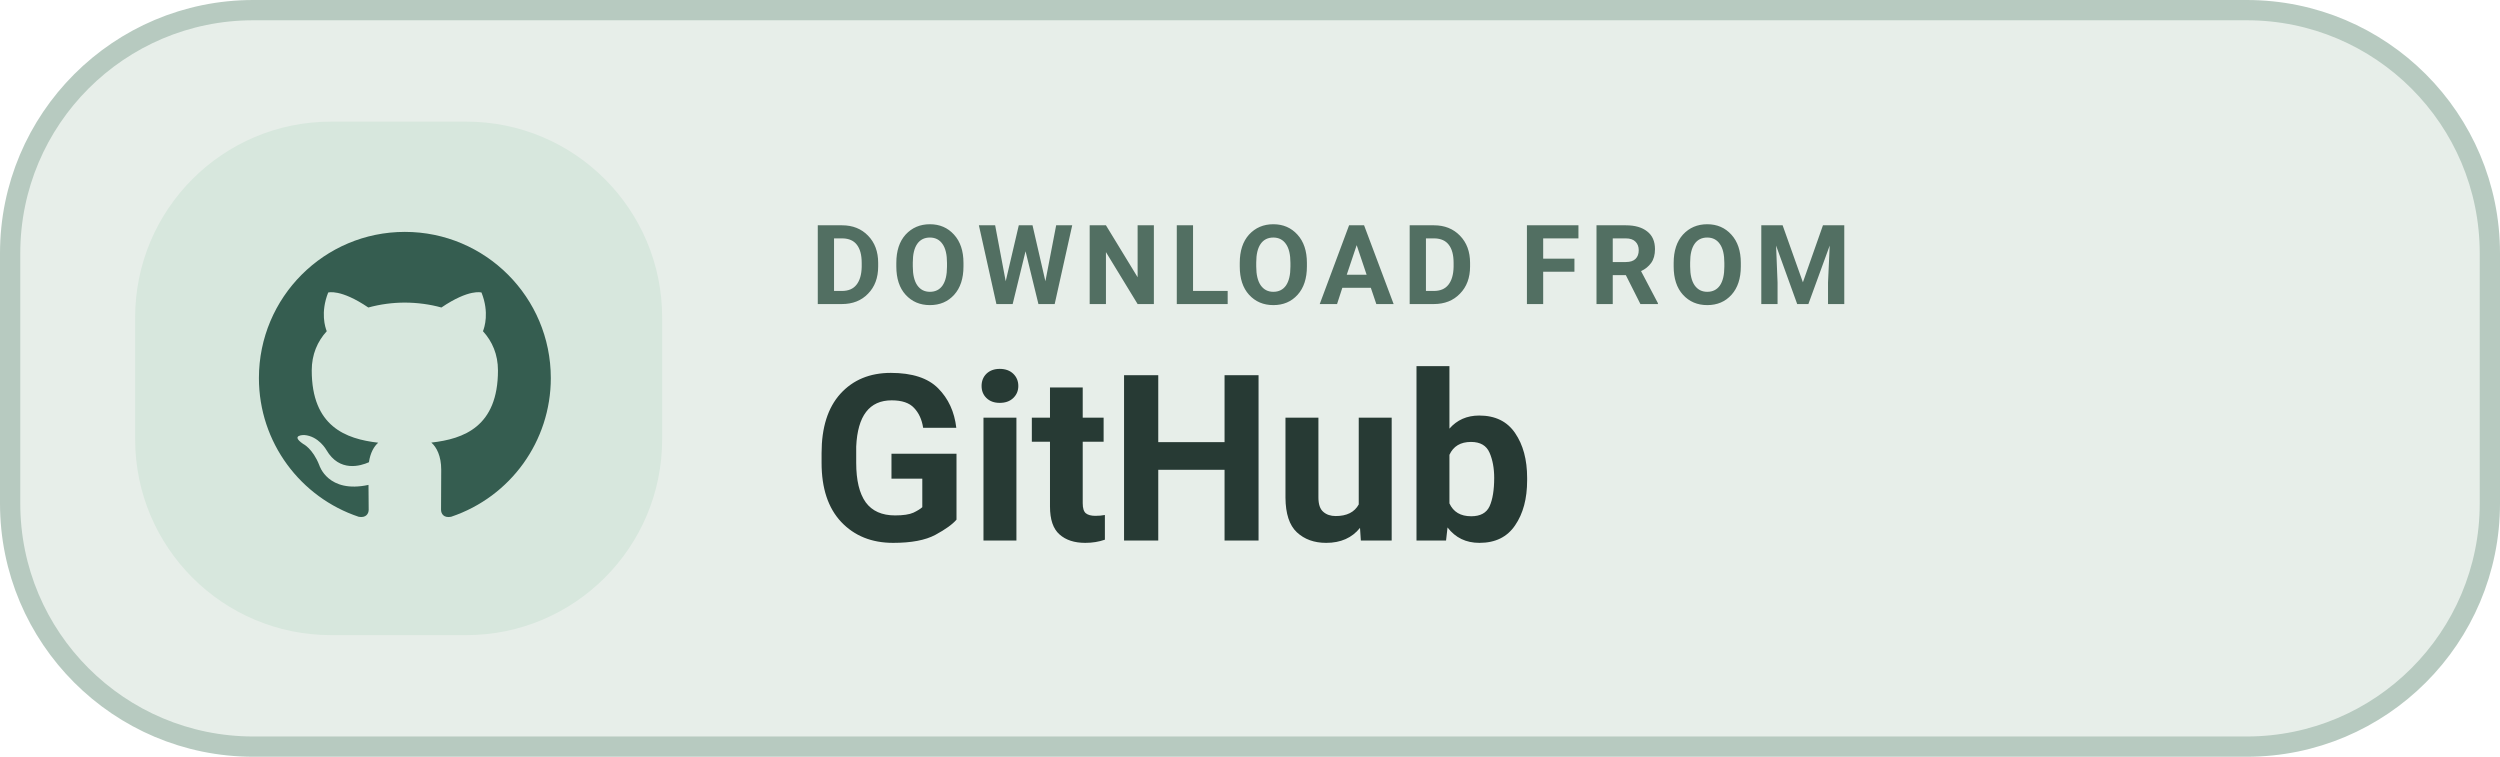
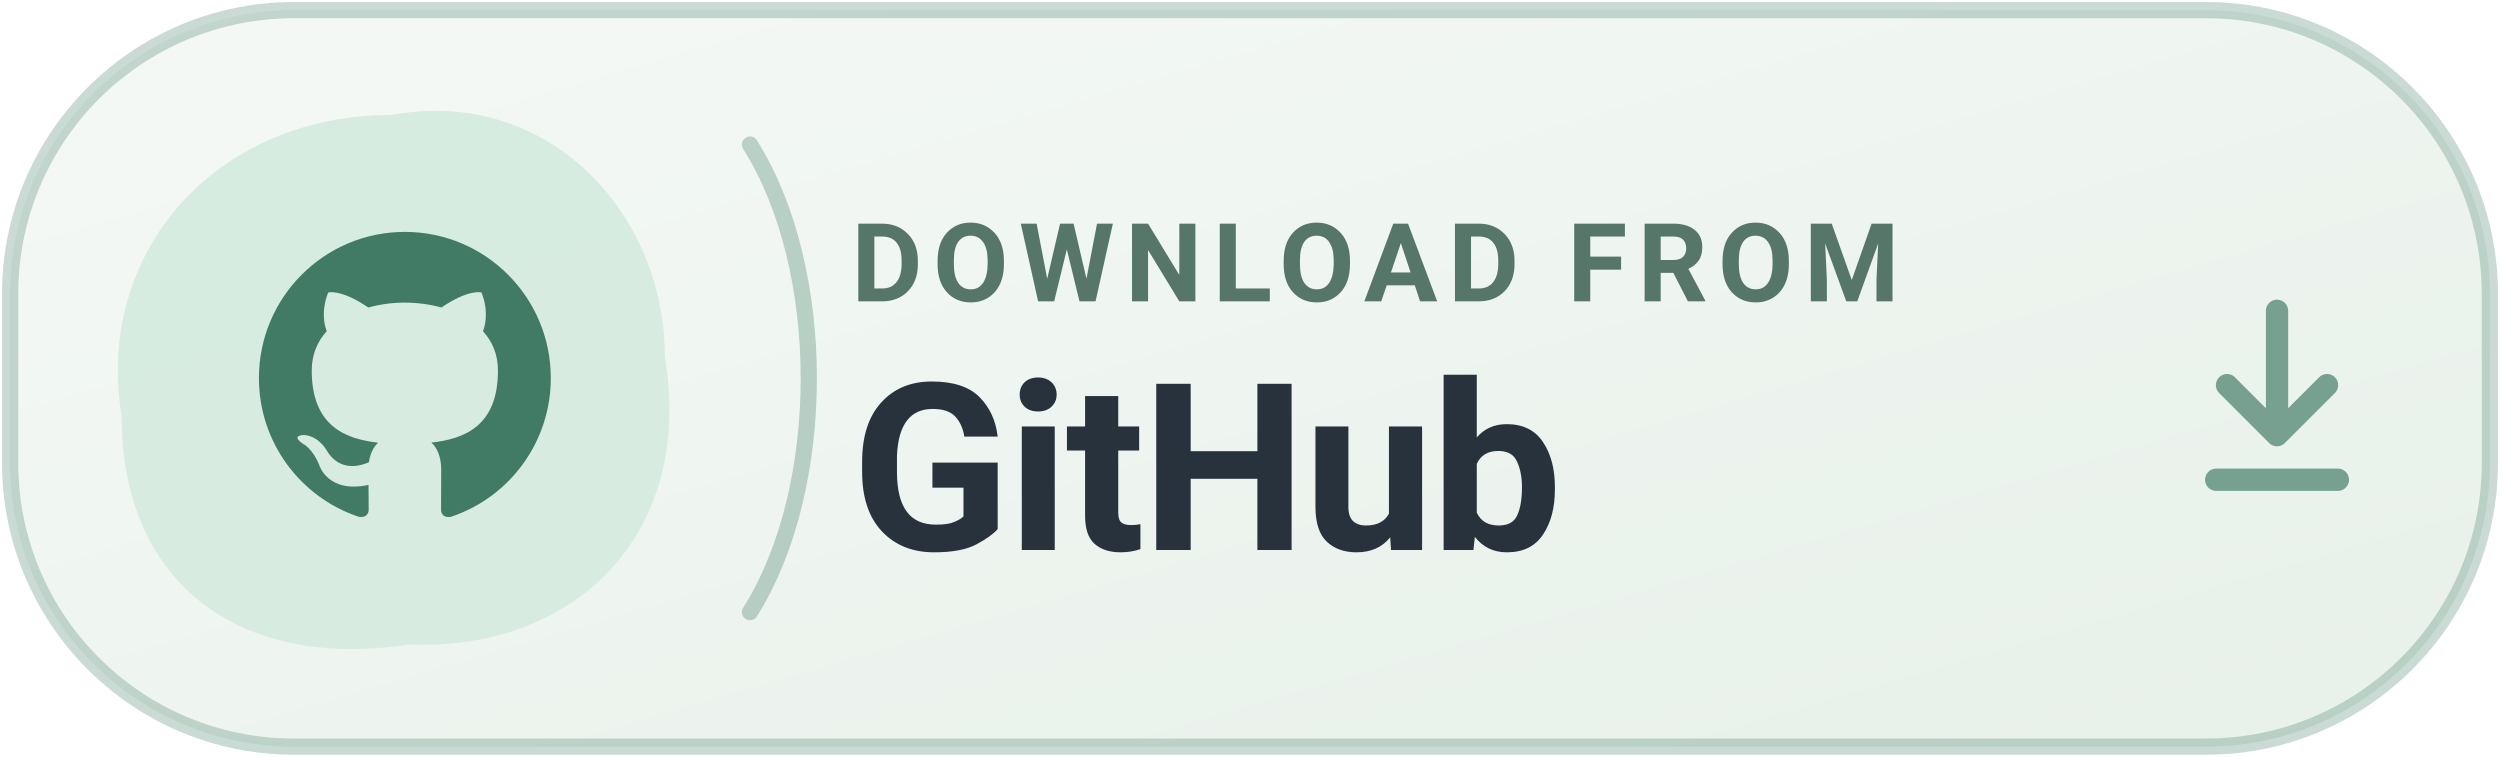
<svg xmlns="http://www.w3.org/2000/svg" width="185" height="56" viewBox="0 0 185 56" role="img" aria-label="DOWNLOAD FROM GitHub">
-   <rect x=".75" y=".75" width="183.5" height="54.5" rx="18" fill="#E7EEE9" stroke="#B7CAC0" stroke-width="1.5" />
-   <rect x="10" y="9" width="39" height="38" rx="14.5" fill="#D7E7DD" />
+   <defs>
+     <linearGradient id="tonal" x1="0" y1="0" x2="100%" y2="100%">
+       <stop offset="0" stop-color="#F5F9F6" />
+       <stop offset="1" stop-color="#E7F0E9" />
+     </linearGradient>
+   </defs>
+   <rect x=".75" y=".75" width="183.5" height="54.5" rx="21" fill="url(#tonal)" stroke="#417B66" stroke-opacity=".28" stroke-width="1.2" />
+   <path d="M29 8.5 C40.5 6.4 49.2 15.7 49.2 26.4 C51.4 39.5 42.6 48.2 30.2 47.7 C17.9 49.6 9 43.3 9 30.8 C7 18.6 16 8.5 29 8.5 Z" fill="#D6EBE0" fill-opacity=".94" />
+   <path d="M55.5 10.7 C61.3 19.9 61.3 36.1 55.5 45.3" stroke="#417B66" stroke-opacity=".32" stroke-width="1.2" fill="none" stroke-linecap="round" />
+   <path d="M168.5 23 v9 m-3.7-3.5 3.7 3.7 3.7-3.7 M164 35.5 h9" fill="none" stroke="#417B66" stroke-width="1.65" stroke-opacity=".68" stroke-linecap="round" stroke-linejoin="round" />
  <g transform="translate(17 15) scale(1.08)">
-     <path fill="#355D50" d="M12 2C6.477 2 2 6.484 2 12.017c0 4.425 2.865 8.18 6.839 9.504.5.092.682-.217.682-.483 0-.237-.008-.868-.013-1.703-2.782.605-3.369-1.343-3.369-1.343-.454-1.158-1.11-1.466-1.11-1.466-.908-.62.069-.608.069-.608 1.003.07 1.53 1.032 1.53 1.032.892 1.53 2.341 1.088 2.91.832.092-.647.35-1.088.636-1.338-2.22-.253-4.555-1.113-4.555-4.951 0-1.093.39-1.988 1.029-2.688-.103-.253-.446-1.272.098-2.65 0 0 .84-.27 2.75 1.026A9.564 9.564 0 0112 6.844c.85.004 1.705.115 2.504.337 1.909-1.296 2.747-1.027 2.747-1.027.546 1.379.202 2.398.1 2.651.64.7 1.028 1.595 1.028 2.688 0 3.848-2.339 4.695-4.566 4.943.359.309.678.92.678 1.855 0 1.338-.012 2.419-.012 2.747 0 .268.18.58.688.482A10.019 10.019 0 0022 12.017C22 6.484 17.522 2 12 2z" />
+     <path fill="#417B66" d="M12 2C6.477 2 2 6.484 2 12.017c0 4.425 2.865 8.18 6.839 9.504.5.092.682-.217.682-.483 0-.237-.008-.868-.013-1.703-2.782.605-3.369-1.343-3.369-1.343-.454-1.158-1.11-1.466-1.11-1.466-.908-.62.069-.608.069-.608 1.003.07 1.53 1.032 1.53 1.032.892 1.53 2.341 1.088 2.91.832.092-.647.35-1.088.636-1.338-2.22-.253-4.555-1.113-4.555-4.951 0-1.093.39-1.988 1.029-2.688-.103-.253-.446-1.272.098-2.65 0 0 .84-.27 2.75 1.026A9.564 9.564 0 0112 6.844c.85.004 1.705.115 2.504.337 1.909-1.296 2.747-1.027 2.747-1.027.546 1.379.202 2.398.1 2.651.64.7 1.028 1.595 1.028 2.688 0 3.848-2.339 4.695-4.566 4.943.359.309.678.92.678 1.855 0 1.338-.012 2.419-.012 2.747 0 .268.18.58.688.482A10.019 10.019 0 0022 12.017C22 6.484 17.522 2 12 2z" />
  </g>
-   <text x="60" y="22.5" fill="#526F62" font-family="-apple-system,BlinkMacSystemFont,'Segoe UI',Roboto,Arial,sans-serif" font-size="8.2" font-weight="600" letter-spacing=".65">DOWNLOAD FROM</text>
-   <text x="60" y="40" fill="#273A34" font-family="-apple-system,BlinkMacSystemFont,'Segoe UI',Roboto,Arial,sans-serif" font-size="17.2" font-weight="700">GitHub</text>
+   <text x="63" y="22.3" fill="#557668" font-family="-apple-system,BlinkMacSystemFont,'Segoe UI',Roboto,Arial,sans-serif" font-size="8.1" font-weight="650" letter-spacing=".77">DOWNLOAD FROM</text>
+   <text x="63" y="40.7" fill="#27323C" font-family="-apple-system,BlinkMacSystemFont,'Segoe UI',Roboto,Arial,sans-serif" font-size="17.3" font-weight="700" letter-spacing="-.25">GitHub</text>
</svg>
